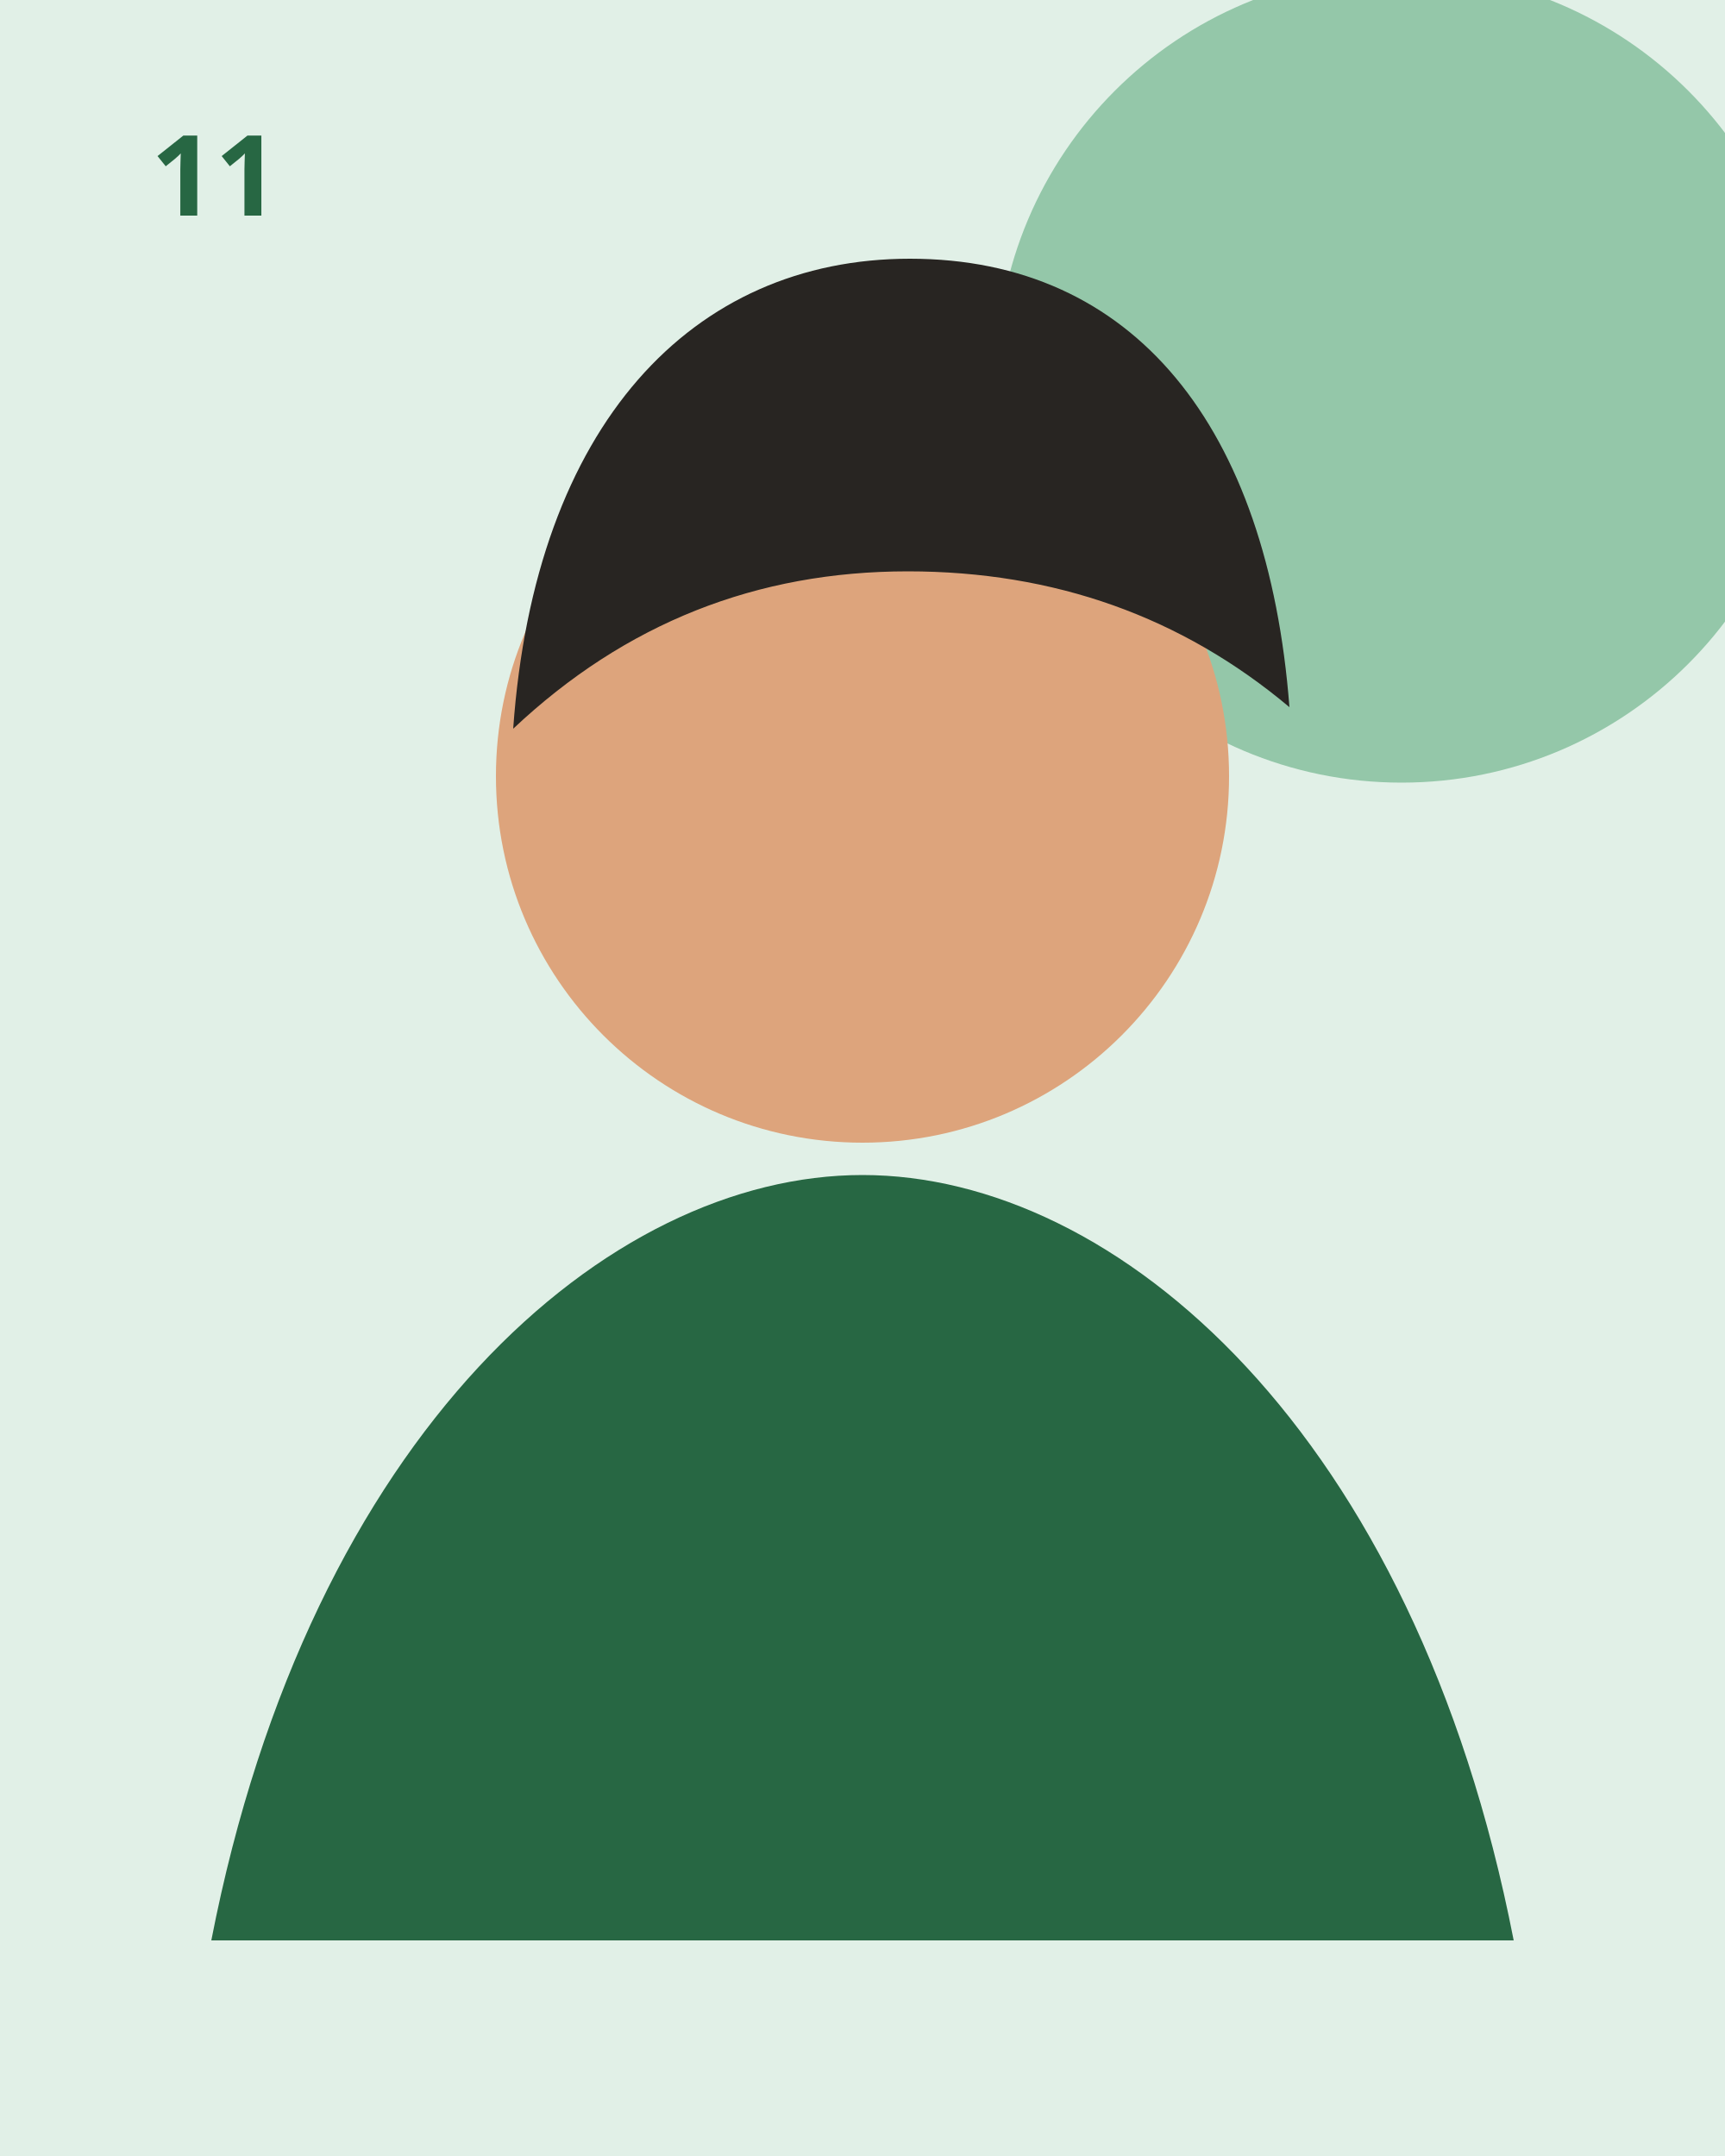
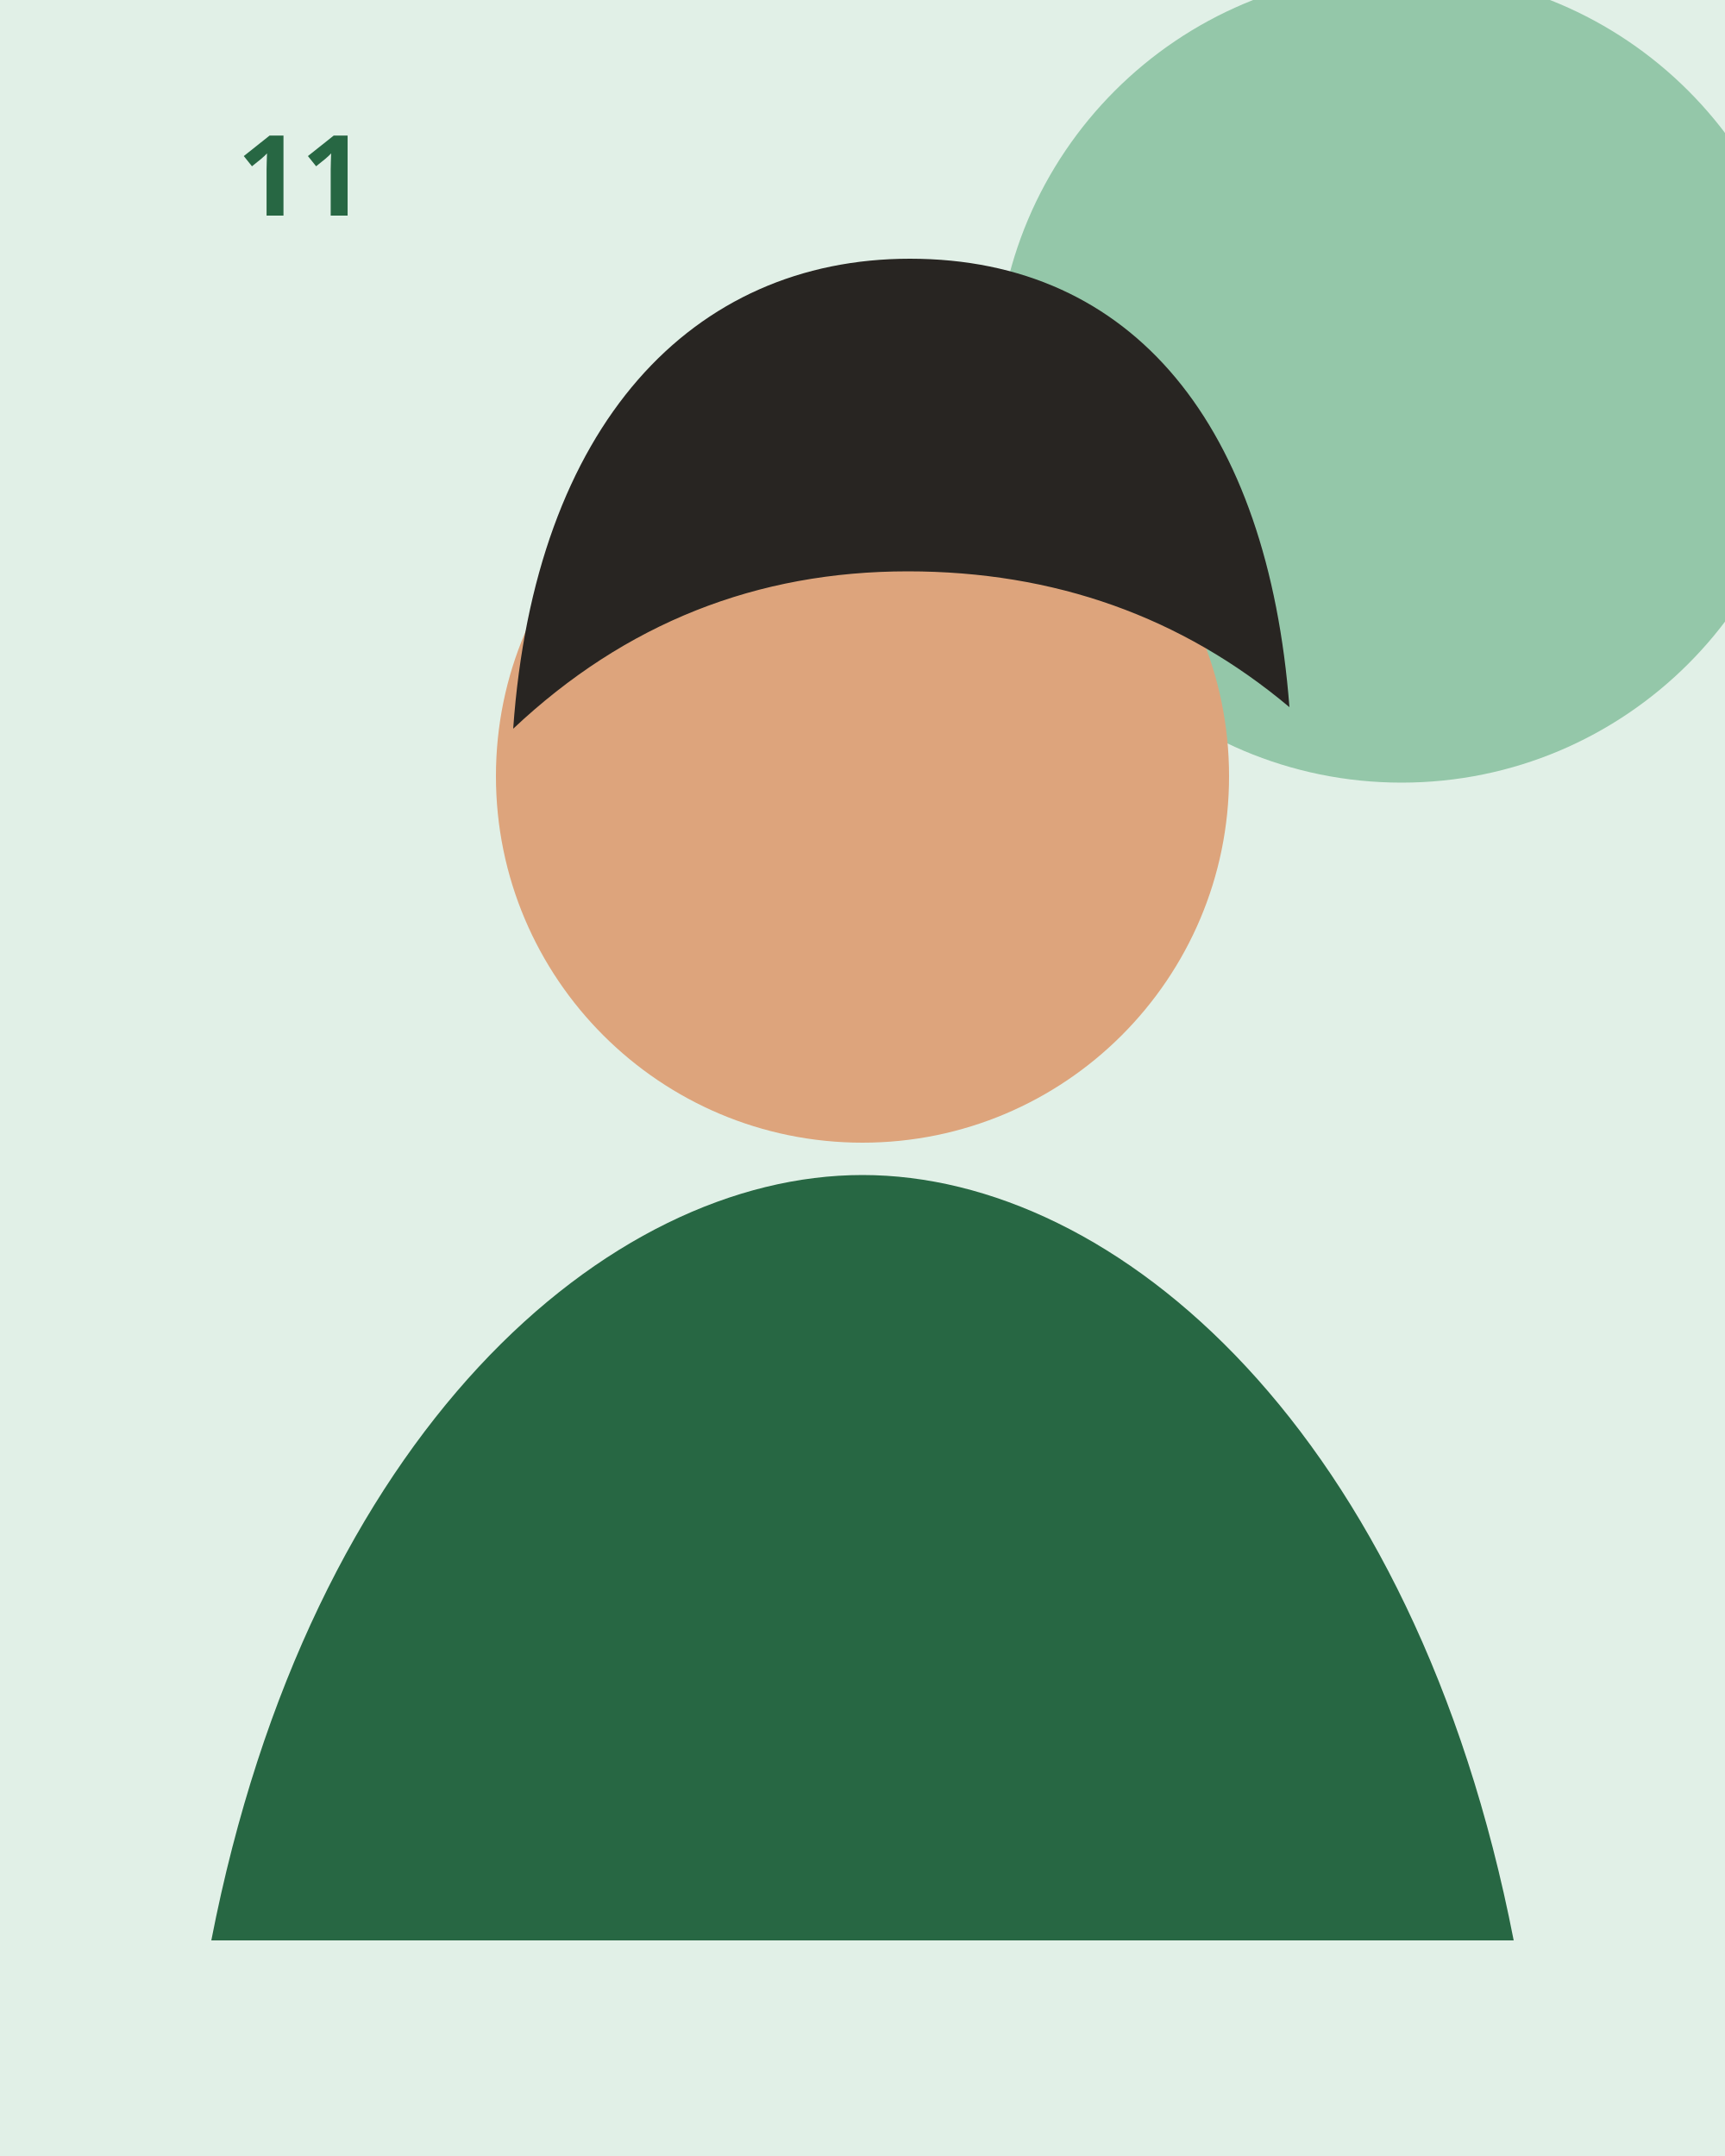
<svg xmlns="http://www.w3.org/2000/svg" viewBox="0 0 800 1000" role="img" aria-labelledby="title">
  <rect width="800" height="1000" fill="#e1f0e7" />
  <circle cx="650" cy="175" r="188" fill="#94c7a9" />
  <path d="M98 900c46-236 184-355 302-355s256 119 302 355" fill="#276743" />
  <circle cx="400" cy="360" r="170" fill="#dda47c" />
  <path d="M238 338c10-141 83-218 184-218 104 0 166 78 176 208-50-42-109-63-177-63-70 0-131 24-183 73z" fill="#282522" />
-   <text x="70" y="100" fill="#276743" font-family="sans-serif" font-size="52" font-weight="700">11</text>
+   <text x="110" y="100" fill="#276743" font-family="sans-serif" font-size="52" font-weight="700">11</text>
</svg>
